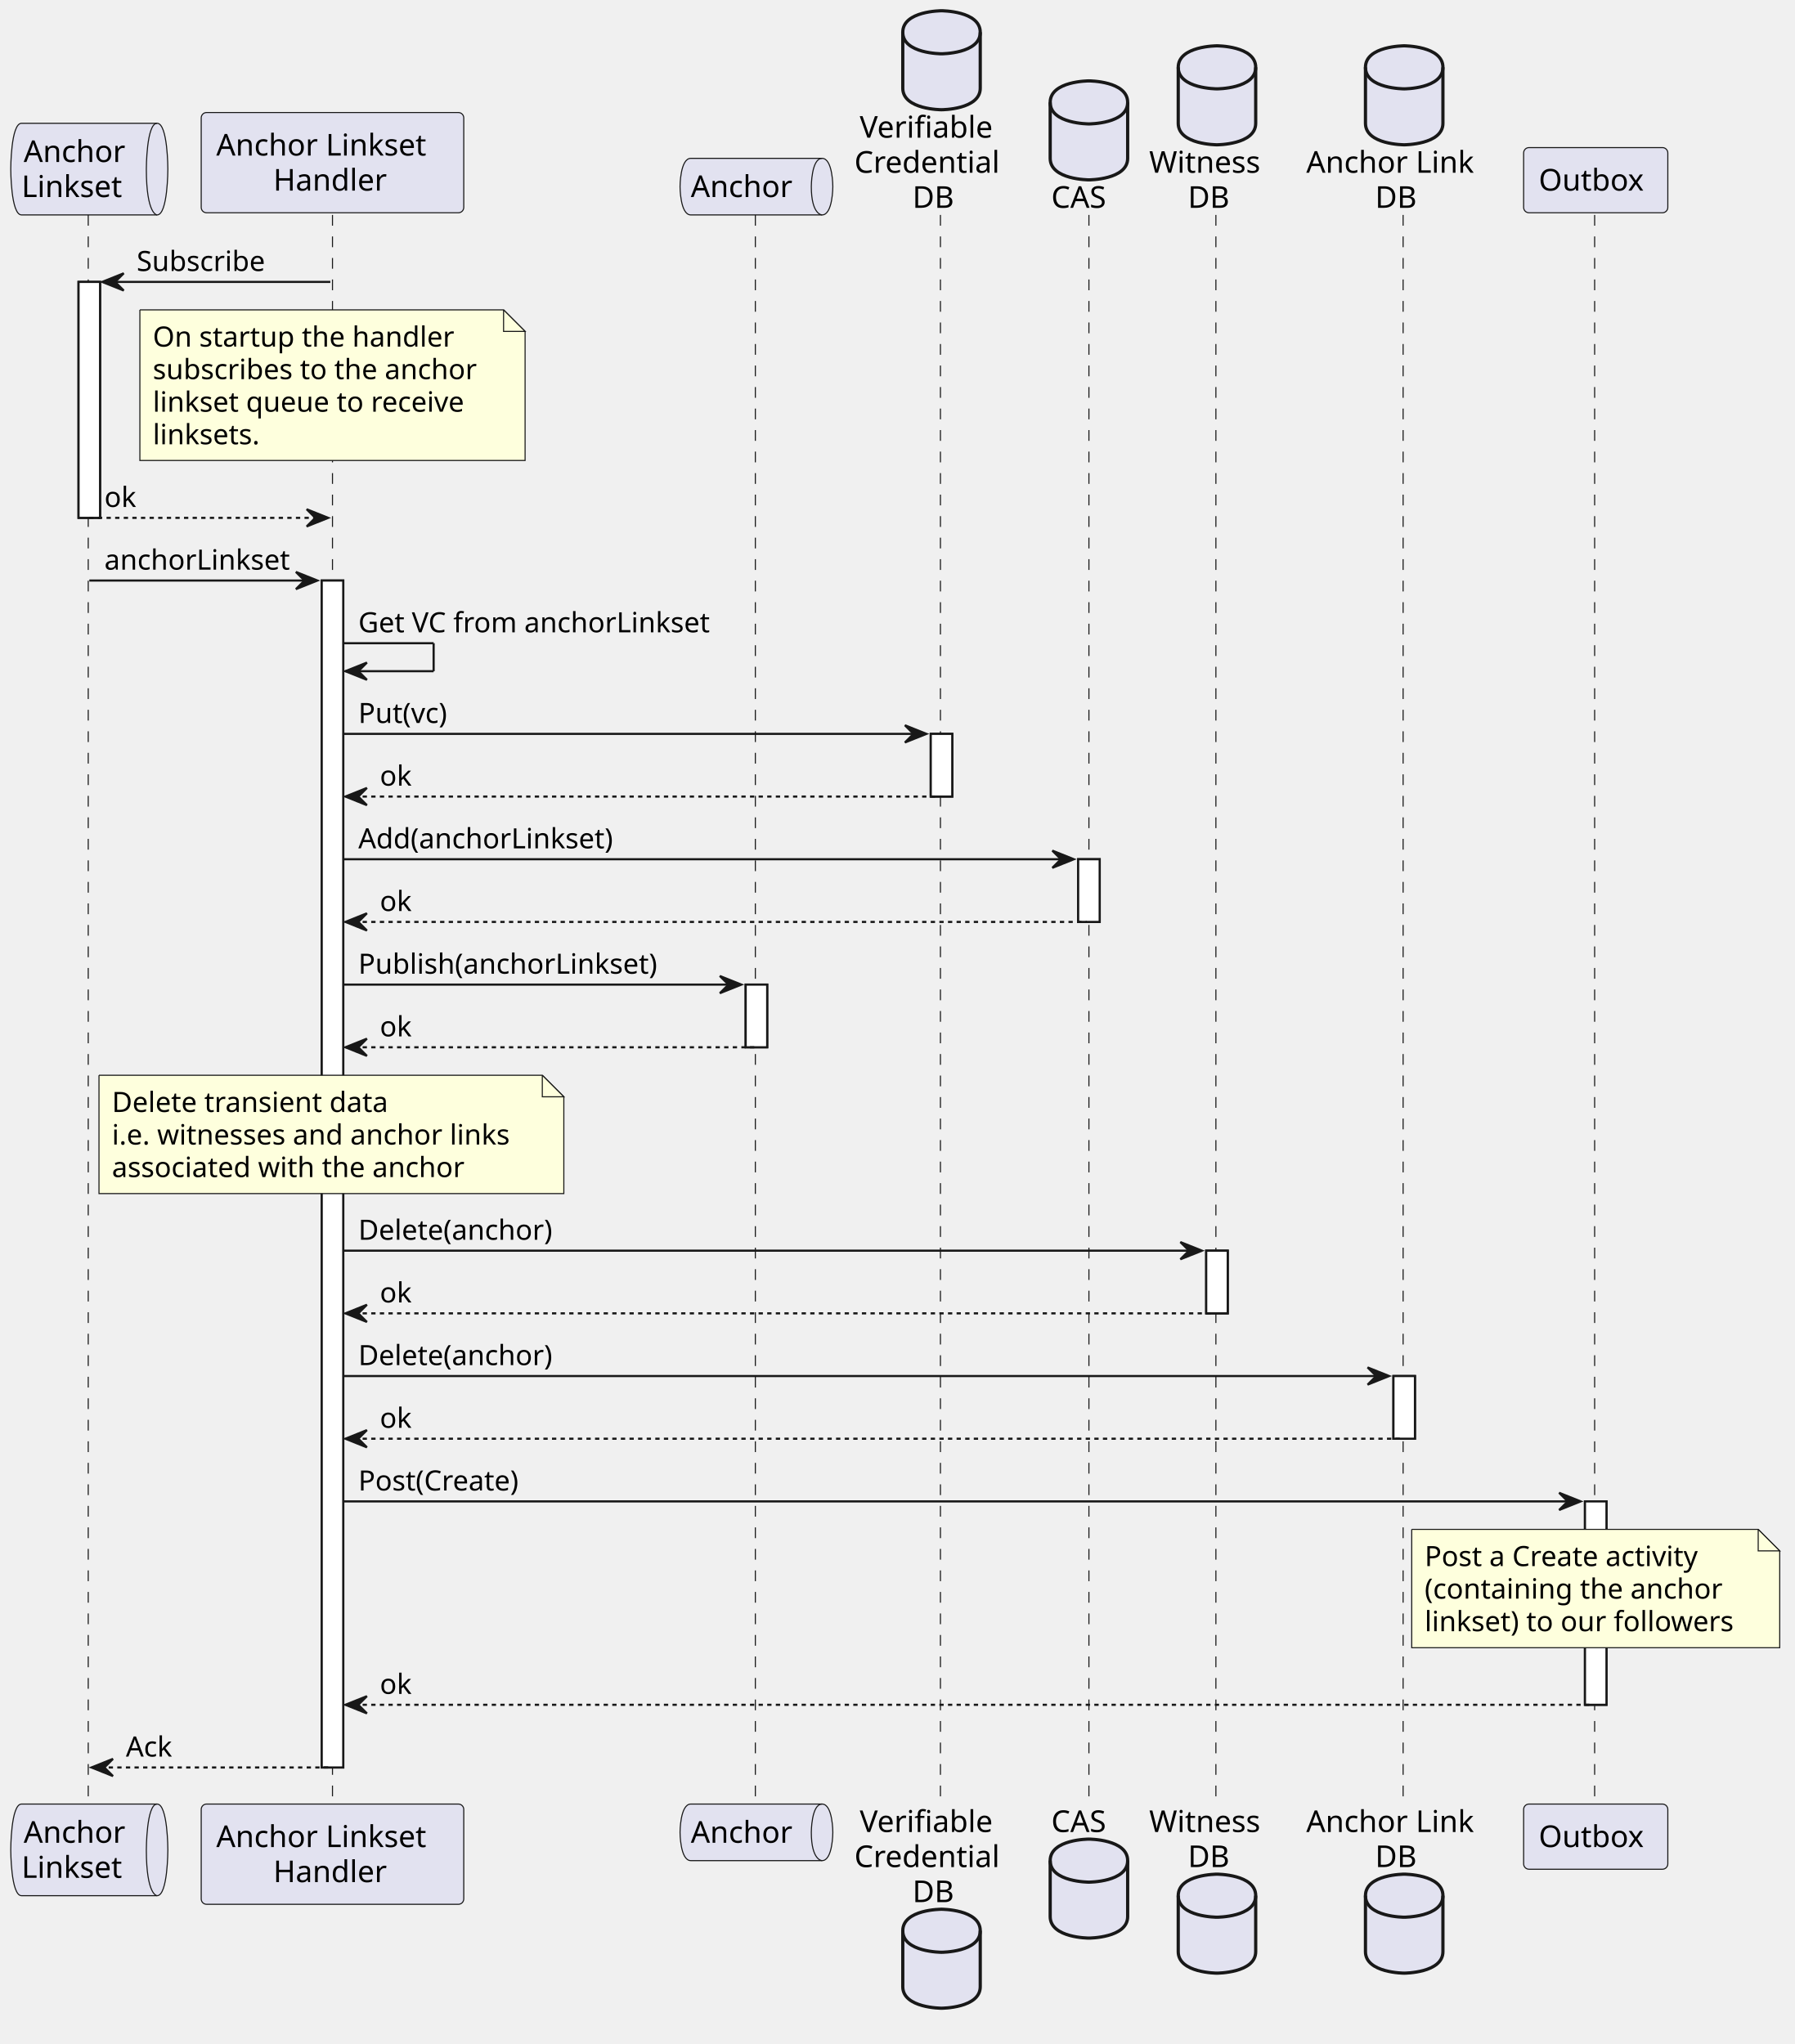
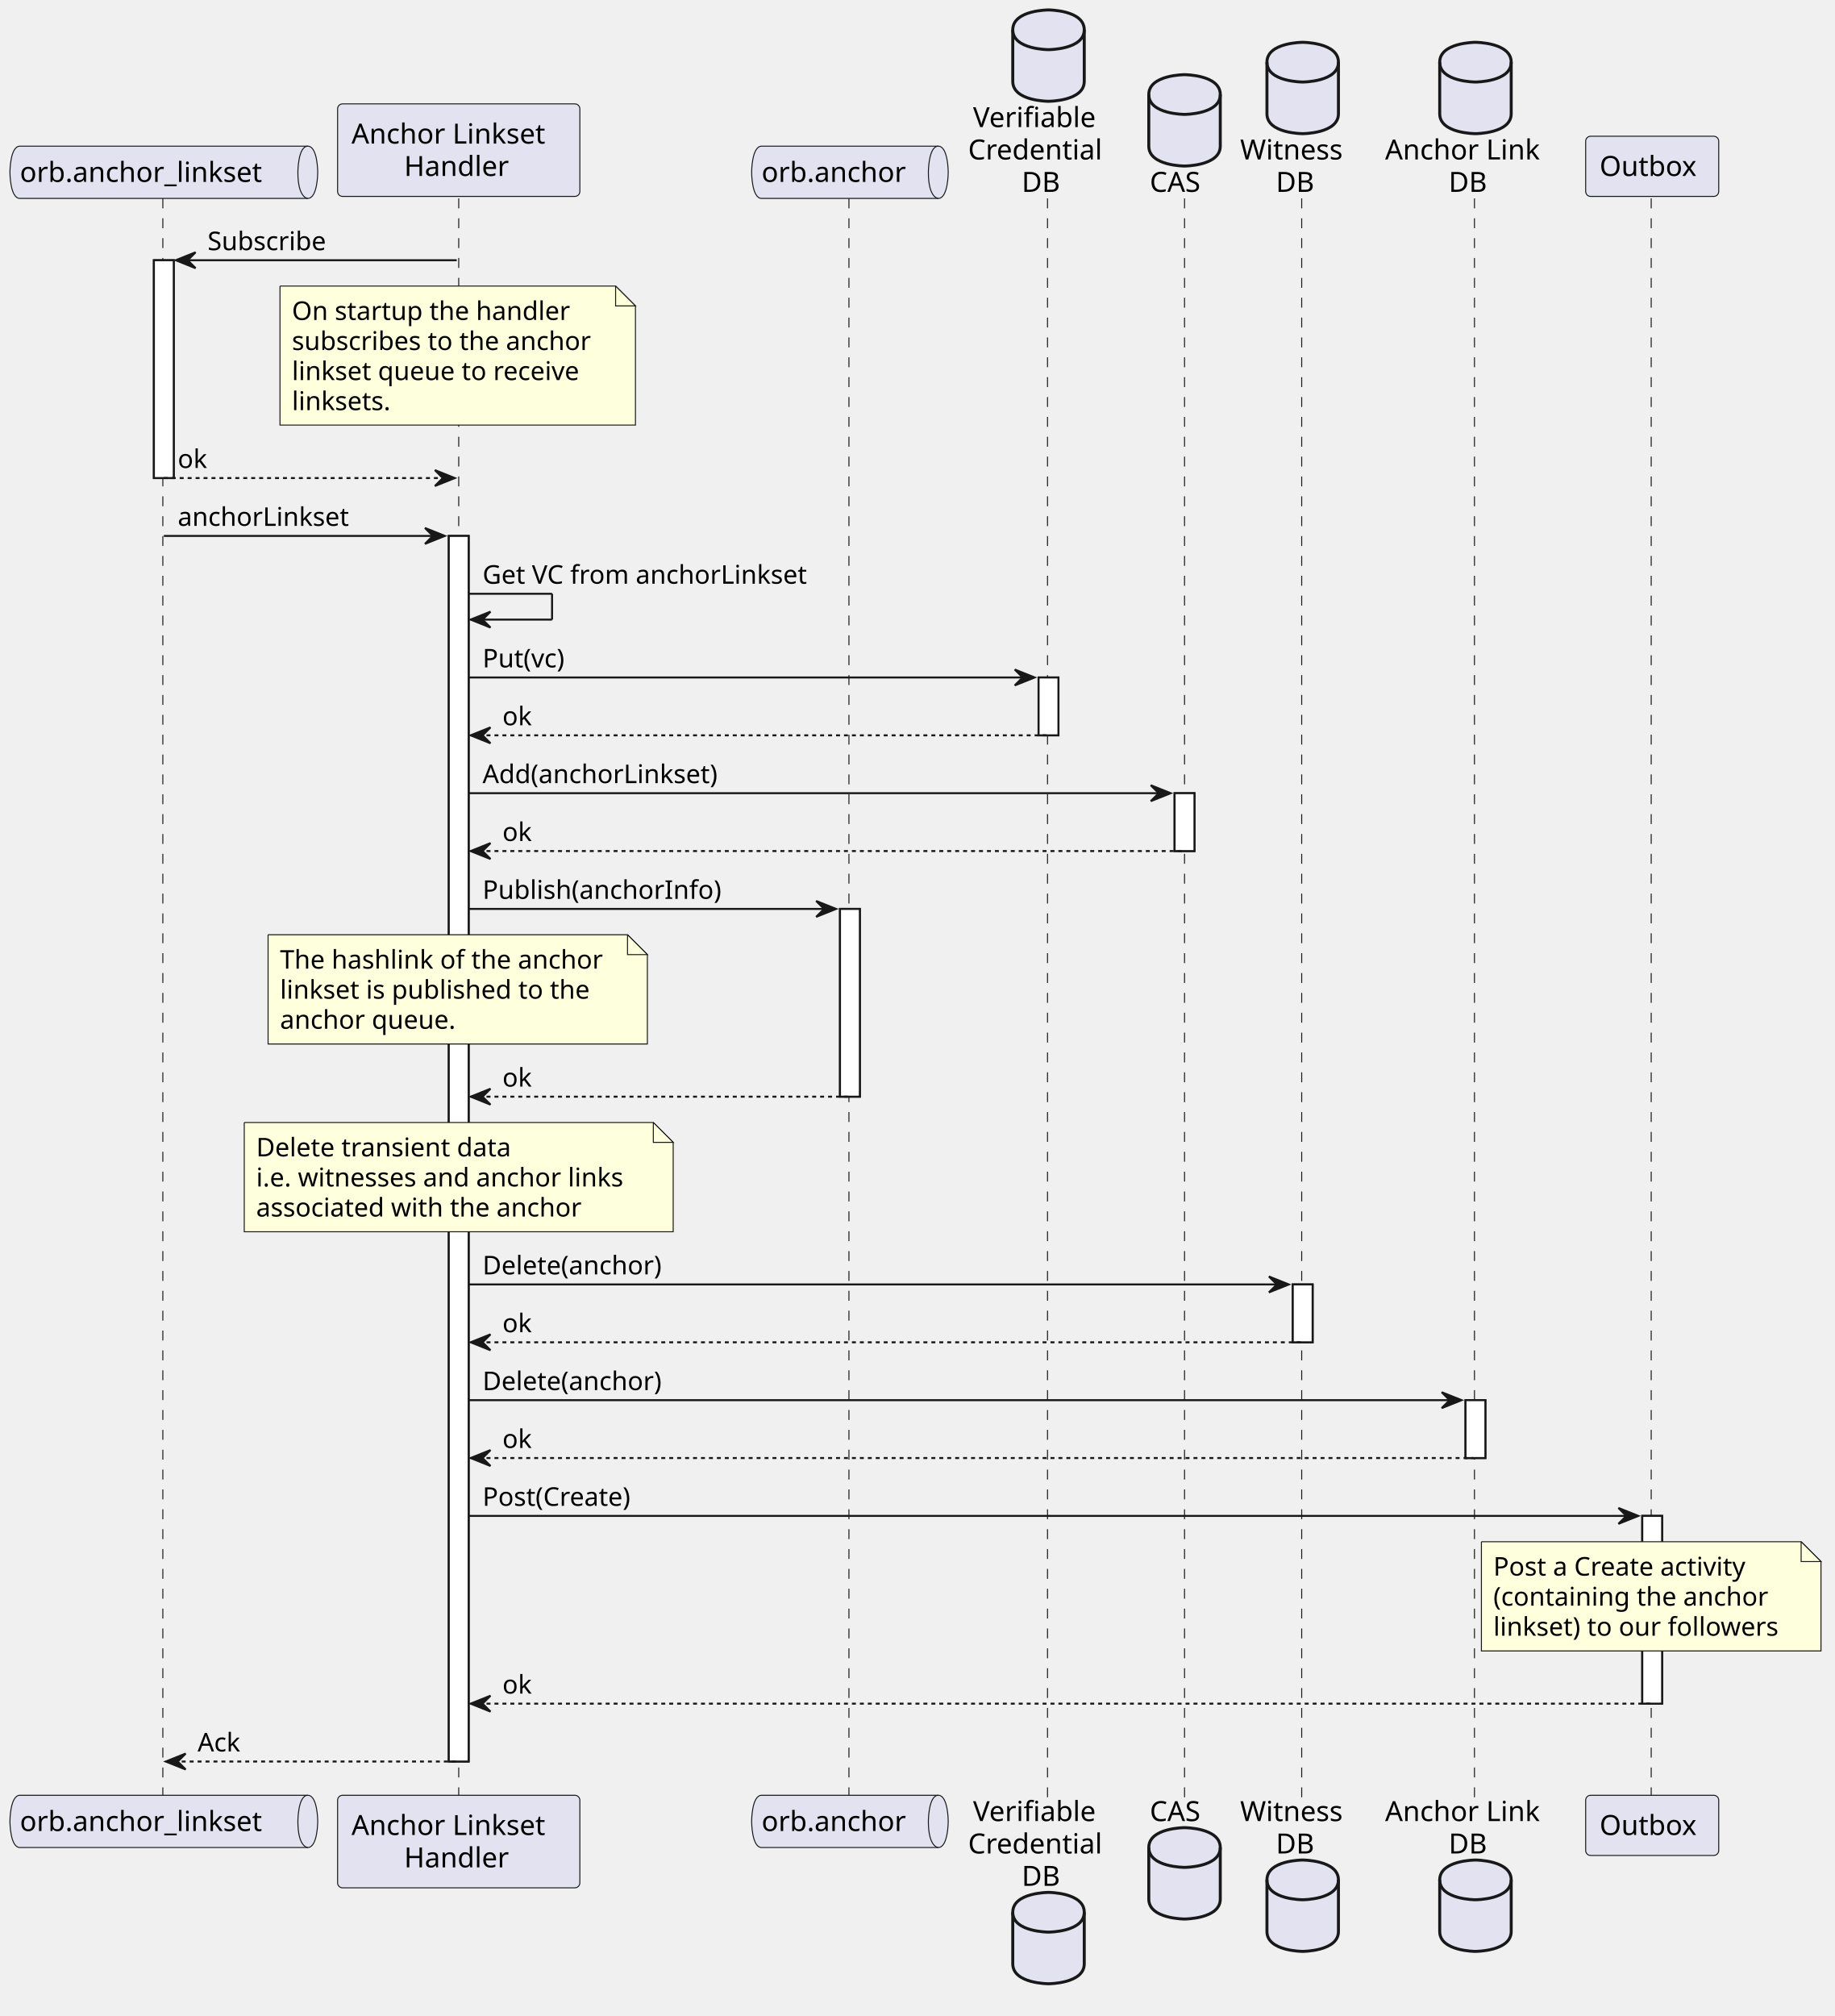
- <svg xmlns="http://www.w3.org/2000/svg" contentStyleType="text/css" height="950px" preserveAspectRatio="none" style="width:834px;height:950px;background:#FFFFFF;" version="1.1" viewBox="0 0 834 950" width="834px" zoomAndPan="magnify">
+ <svg xmlns="http://www.w3.org/2000/svg" contentStyleType="text/css" height="1015px" preserveAspectRatio="none" style="width:924px;height:1015px;background:#FFFFFF;" version="1.1" viewBox="0 0 924 1015" width="924px" zoomAndPan="magnify">
  <defs />
  <g>
-     <rect fill="#FFFFFF" height="109.664" style="stroke:#181818;stroke-width:1.0;" width="10" x="36.5" y="131.023" />
-     <rect fill="#FFFFFF" height="551.656" style="stroke:#181818;stroke-width:1.0;" width="10" x="149.5" y="269.82" />
-     <rect fill="#FFFFFF" height="29.133" style="stroke:#181818;stroke-width:1.0;" width="10" x="346.5" y="457.617" />
-     <rect fill="#FFFFFF" height="29.133" style="stroke:#181818;stroke-width:1.0;" width="10" x="432.5" y="341.086" />
-     <rect fill="#FFFFFF" height="29.133" style="stroke:#181818;stroke-width:1.0;" width="10" x="501" y="399.352" />
-     <rect fill="#FFFFFF" height="29.133" style="stroke:#181818;stroke-width:1.0;" width="10" x="560.5" y="581.281" />
-     <rect fill="#FFFFFF" height="29.133" style="stroke:#181818;stroke-width:1.0;" width="10" x="647.5" y="639.547" />
-     <rect fill="#FFFFFF" height="94.531" style="stroke:#181818;stroke-width:1.0;" width="10" x="736.5" y="697.812" />
-     <line style="stroke:#181818;stroke-width:0.5;stroke-dasharray:5.0,5.0;" x1="41" x2="41" y1="99.891" y2="839.477" />
-     <line style="stroke:#181818;stroke-width:0.5;stroke-dasharray:5.0,5.0;" x1="154.5" x2="154.5" y1="99.891" y2="839.477" />
-     <line style="stroke:#181818;stroke-width:0.5;stroke-dasharray:5.0,5.0;" x1="351" x2="351" y1="99.891" y2="839.477" />
-     <line style="stroke:#181818;stroke-width:0.5;stroke-dasharray:5.0,5.0;" x1="437" x2="437" y1="99.891" y2="839.477" />
-     <line style="stroke:#181818;stroke-width:0.5;stroke-dasharray:5.0,5.0;" x1="506" x2="506" y1="99.891" y2="839.477" />
-     <line style="stroke:#181818;stroke-width:0.5;stroke-dasharray:5.0,5.0;" x1="565" x2="565" y1="99.891" y2="839.477" />
-     <line style="stroke:#181818;stroke-width:0.5;stroke-dasharray:5.0,5.0;" x1="652" x2="652" y1="99.891" y2="839.477" />
-     <line style="stroke:#181818;stroke-width:0.5;stroke-dasharray:5.0,5.0;" x1="741" x2="741" y1="99.891" y2="839.477" />
-     <path d="M10,57.297 L73,57.297 C78,57.297 78,78.594 78,78.594 C78,78.594 78,99.891 73,99.891 L10,99.891 C5,99.891 5,78.594 5,78.594 C5,78.594 5,57.297 10,57.297 " fill="#E2E2F0" style="stroke:#181818;stroke-width:0.5;" />
-     <path d="M73,57.297 C68,57.297 68,78.594 68,78.594 C68,99.891 73,99.891 73,99.891 " fill="none" style="stroke:#181818;stroke-width:0.5;" />
-     <text fill="#000000" font-family="sans-serif" font-size="14" lengthAdjust="spacing" textLength="51" x="11" y="75.292">Anchor</text>
-     <text fill="#000000" font-family="sans-serif" font-size="14" lengthAdjust="spacing" textLength="53" x="10" y="91.589">Linkset</text>
-     <path d="M10,838.477 L73,838.477 C78,838.477 78,859.773 78,859.773 C78,859.773 78,881.07 73,881.07 L10,881.07 C5,881.07 5,859.773 5,859.773 C5,859.773 5,838.477 10,838.477 " fill="#E2E2F0" style="stroke:#181818;stroke-width:0.5;" />
-     <path d="M73,838.477 C68,838.477 68,859.773 68,859.773 C68,881.07 73,881.07 73,881.07 " fill="none" style="stroke:#181818;stroke-width:0.5;" />
-     <text fill="#000000" font-family="sans-serif" font-size="14" lengthAdjust="spacing" textLength="51" x="11" y="856.472">Anchor</text>
-     <text fill="#000000" font-family="sans-serif" font-size="14" lengthAdjust="spacing" textLength="53" x="10" y="872.769">Linkset</text>
-     <rect fill="#E2E2F0" height="46.594" rx="2.5" ry="2.5" style="stroke:#181818;stroke-width:0.5;" width="122" x="93.5" y="52.297" />
-     <text fill="#000000" font-family="sans-serif" font-size="14" lengthAdjust="spacing" textLength="108" x="100.5" y="72.292">Anchor Linkset</text>
-     <text fill="#000000" font-family="sans-serif" font-size="14" lengthAdjust="spacing" textLength="55" x="127" y="88.589">Handler</text>
-     <rect fill="#E2E2F0" height="46.594" rx="2.5" ry="2.5" style="stroke:#181818;stroke-width:0.5;" width="122" x="93.5" y="838.477" />
-     <text fill="#000000" font-family="sans-serif" font-size="14" lengthAdjust="spacing" textLength="108" x="100.5" y="858.472">Anchor Linkset</text>
-     <text fill="#000000" font-family="sans-serif" font-size="14" lengthAdjust="spacing" textLength="55" x="127" y="874.769">Handler</text>
-     <path d="M321,73.594 L382,73.594 C387,73.594 387,86.742 387,86.742 C387,86.742 387,99.891 382,99.891 L321,99.891 C316,99.891 316,86.742 316,86.742 C316,86.742 316,73.594 321,73.594 " fill="#E2E2F0" style="stroke:#181818;stroke-width:0.5;" />
-     <path d="M382,73.594 C377,73.594 377,86.742 377,86.742 C377,99.891 382,99.891 382,99.891 " fill="none" style="stroke:#181818;stroke-width:0.5;" />
-     <text fill="#000000" font-family="sans-serif" font-size="14" lengthAdjust="spacing" textLength="51" x="321" y="91.589">Anchor</text>
-     <path d="M321,838.477 L382,838.477 C387,838.477 387,851.625 387,851.625 C387,851.625 387,864.773 382,864.773 L321,864.773 C316,864.773 316,851.625 316,851.625 C316,851.625 316,838.477 321,838.477 " fill="#E2E2F0" style="stroke:#181818;stroke-width:0.5;" />
-     <path d="M382,838.477 C377,838.477 377,851.625 377,851.625 C377,864.773 382,864.773 382,864.773 " fill="none" style="stroke:#181818;stroke-width:0.5;" />
-     <text fill="#000000" font-family="sans-serif" font-size="14" lengthAdjust="spacing" textLength="51" x="321" y="856.472">Anchor</text>
-     <text fill="#000000" font-family="sans-serif" font-size="14" lengthAdjust="spacing" textLength="70" x="399.5" y="63.995">Verifiable</text>
-     <text fill="#000000" font-family="sans-serif" font-size="14" lengthAdjust="spacing" textLength="75" x="397" y="80.292">Credential</text>
-     <text fill="#000000" font-family="sans-serif" font-size="14" lengthAdjust="spacing" textLength="21" x="424" y="96.589">DB</text>
-     <path d="M419.5,15 C419.5,5 437.5,5 437.5,5 C437.5,5 455.5,5 455.5,15 L455.5,41 C455.5,51 437.5,51 437.5,51 C437.5,51 419.5,51 419.5,41 L419.5,15 " fill="#E2E2F0" style="stroke:#181818;stroke-width:1.5;" />
-     <path d="M419.5,15 C419.5,25 437.5,25 437.5,25 C437.5,25 455.5,25 455.5,15 " fill="none" style="stroke:#181818;stroke-width:1.5;" />
-     <text fill="#000000" font-family="sans-serif" font-size="14" lengthAdjust="spacing" textLength="70" x="399.5" y="851.472">Verifiable</text>
-     <text fill="#000000" font-family="sans-serif" font-size="14" lengthAdjust="spacing" textLength="75" x="397" y="867.769">Credential</text>
-     <text fill="#000000" font-family="sans-serif" font-size="14" lengthAdjust="spacing" textLength="21" x="424" y="884.065">DB</text>
-     <path d="M419.5,897.367 C419.5,887.367 437.5,887.367 437.5,887.367 C437.5,887.367 455.5,887.367 455.5,897.367 L455.5,923.367 C455.5,933.367 437.5,933.367 437.5,933.367 C437.5,933.367 419.5,933.367 419.5,923.367 L419.5,897.367 " fill="#E2E2F0" style="stroke:#181818;stroke-width:1.5;" />
-     <path d="M419.5,897.367 C419.5,907.367 437.5,907.367 437.5,907.367 C437.5,907.367 455.5,907.367 455.5,897.367 " fill="none" style="stroke:#181818;stroke-width:1.5;" />
-     <text fill="#000000" font-family="sans-serif" font-size="14" lengthAdjust="spacing" textLength="29" x="488.5" y="96.589">CAS</text>
-     <path d="M488,47.594 C488,37.594 506,37.594 506,37.594 C506,37.594 524,37.594 524,47.594 L524,73.594 C524,83.594 506,83.594 506,83.594 C506,83.594 488,83.594 488,73.594 L488,47.594 " fill="#E2E2F0" style="stroke:#181818;stroke-width:1.5;" />
-     <path d="M488,47.594 C488,57.594 506,57.594 506,57.594 C506,57.594 524,57.594 524,47.594 " fill="none" style="stroke:#181818;stroke-width:1.5;" />
-     <text fill="#000000" font-family="sans-serif" font-size="14" lengthAdjust="spacing" textLength="29" x="488.5" y="851.472">CAS</text>
-     <path d="M488,864.773 C488,854.773 506,854.773 506,854.773 C506,854.773 524,854.773 524,864.773 L524,890.773 C524,900.773 506,900.773 506,900.773 C506,900.773 488,900.773 488,890.773 L488,864.773 " fill="#E2E2F0" style="stroke:#181818;stroke-width:1.5;" />
-     <path d="M488,864.773 C488,874.773 506,874.773 506,874.773 C506,874.773 524,874.773 524,864.773 " fill="none" style="stroke:#181818;stroke-width:1.5;" />
-     <text fill="#000000" font-family="sans-serif" font-size="14" lengthAdjust="spacing" textLength="57" x="534" y="80.292">Witness</text>
-     <text fill="#000000" font-family="sans-serif" font-size="14" lengthAdjust="spacing" textLength="21" x="552" y="96.589">DB</text>
-     <path d="M547.5,31.297 C547.5,21.297 565.5,21.297 565.5,21.297 C565.5,21.297 583.5,21.297 583.5,31.297 L583.5,57.297 C583.5,67.297 565.5,67.297 565.5,67.297 C565.5,67.297 547.5,67.297 547.5,57.297 L547.5,31.297 " fill="#E2E2F0" style="stroke:#181818;stroke-width:1.5;" />
-     <path d="M547.5,31.297 C547.5,41.297 565.5,41.297 565.5,41.297 C565.5,41.297 583.5,41.297 583.5,31.297 " fill="none" style="stroke:#181818;stroke-width:1.5;" />
-     <text fill="#000000" font-family="sans-serif" font-size="14" lengthAdjust="spacing" textLength="57" x="534" y="851.472">Witness</text>
-     <text fill="#000000" font-family="sans-serif" font-size="14" lengthAdjust="spacing" textLength="21" x="552" y="867.769">DB</text>
-     <path d="M547.5,881.07 C547.5,871.07 565.5,871.07 565.5,871.07 C565.5,871.07 583.5,871.07 583.5,881.07 L583.5,907.07 C583.5,917.07 565.5,917.07 565.5,917.07 C565.5,917.07 547.5,917.07 547.5,907.07 L547.5,881.07 " fill="#E2E2F0" style="stroke:#181818;stroke-width:1.5;" />
-     <path d="M547.5,881.07 C547.5,891.07 565.5,891.07 565.5,891.07 C565.5,891.07 583.5,891.07 583.5,881.07 " fill="none" style="stroke:#181818;stroke-width:1.5;" />
-     <text fill="#000000" font-family="sans-serif" font-size="14" lengthAdjust="spacing" textLength="85" x="607" y="80.292">Anchor Link</text>
-     <text fill="#000000" font-family="sans-serif" font-size="14" lengthAdjust="spacing" textLength="21" x="639" y="96.589">DB</text>
-     <path d="M634.5,31.297 C634.5,21.297 652.5,21.297 652.5,21.297 C652.5,21.297 670.5,21.297 670.5,31.297 L670.5,57.297 C670.5,67.297 652.5,67.297 652.5,67.297 C652.5,67.297 634.5,67.297 634.5,57.297 L634.5,31.297 " fill="#E2E2F0" style="stroke:#181818;stroke-width:1.5;" />
-     <path d="M634.5,31.297 C634.5,41.297 652.5,41.297 652.5,41.297 C652.5,41.297 670.5,41.297 670.5,31.297 " fill="none" style="stroke:#181818;stroke-width:1.5;" />
-     <text fill="#000000" font-family="sans-serif" font-size="14" lengthAdjust="spacing" textLength="85" x="607" y="851.472">Anchor Link</text>
-     <text fill="#000000" font-family="sans-serif" font-size="14" lengthAdjust="spacing" textLength="21" x="639" y="867.769">DB</text>
-     <path d="M634.5,881.07 C634.5,871.07 652.5,871.07 652.5,871.07 C652.5,871.07 670.5,871.07 670.5,881.07 L670.5,907.07 C670.5,917.07 652.5,917.07 652.5,917.07 C652.5,917.07 634.5,917.07 634.5,907.07 L634.5,881.07 " fill="#E2E2F0" style="stroke:#181818;stroke-width:1.5;" />
-     <path d="M634.5,881.07 C634.5,891.07 652.5,891.07 652.5,891.07 C652.5,891.07 670.5,891.07 670.5,881.07 " fill="none" style="stroke:#181818;stroke-width:1.5;" />
-     <rect fill="#E2E2F0" height="30.297" rx="2.5" ry="2.5" style="stroke:#181818;stroke-width:0.5;" width="67" x="708" y="68.594" />
-     <text fill="#000000" font-family="sans-serif" font-size="14" lengthAdjust="spacing" textLength="53" x="715" y="88.589">Outbox</text>
-     <rect fill="#E2E2F0" height="30.297" rx="2.5" ry="2.5" style="stroke:#181818;stroke-width:0.5;" width="67" x="708" y="838.477" />
-     <text fill="#000000" font-family="sans-serif" font-size="14" lengthAdjust="spacing" textLength="53" x="715" y="858.472">Outbox</text>
-     <rect fill="#FFFFFF" height="109.664" style="stroke:#181818;stroke-width:1.0;" width="10" x="36.5" y="131.023" />
-     <rect fill="#FFFFFF" height="551.656" style="stroke:#181818;stroke-width:1.0;" width="10" x="149.5" y="269.82" />
-     <rect fill="#FFFFFF" height="29.133" style="stroke:#181818;stroke-width:1.0;" width="10" x="346.5" y="457.617" />
-     <rect fill="#FFFFFF" height="29.133" style="stroke:#181818;stroke-width:1.0;" width="10" x="432.5" y="341.086" />
-     <rect fill="#FFFFFF" height="29.133" style="stroke:#181818;stroke-width:1.0;" width="10" x="501" y="399.352" />
-     <rect fill="#FFFFFF" height="29.133" style="stroke:#181818;stroke-width:1.0;" width="10" x="560.5" y="581.281" />
-     <rect fill="#FFFFFF" height="29.133" style="stroke:#181818;stroke-width:1.0;" width="10" x="647.5" y="639.547" />
-     <rect fill="#FFFFFF" height="94.531" style="stroke:#181818;stroke-width:1.0;" width="10" x="736.5" y="697.812" />
-     <polygon fill="#181818" points="57.5,127.023,47.5,131.023,57.5,135.023,53.5,131.023" style="stroke:#181818;stroke-width:1.0;" />
-     <line style="stroke:#181818;stroke-width:1.0;" x1="51.5" x2="153.5" y1="131.023" y2="131.023" />
-     <text fill="#000000" font-family="sans-serif" font-size="13" lengthAdjust="spacing" textLength="62" x="63.5" y="125.957">Subscribe</text>
-     <path d="M65,144.023 L65,214.023 L244,214.023 L244,154.023 L234,144.023 L65,144.023 " fill="#FEFFDD" style="stroke:#181818;stroke-width:0.5;" />
-     <path d="M234,144.023 L234,154.023 L244,154.023 L234,144.023 " fill="#FEFFDD" style="stroke:#181818;stroke-width:0.5;" />
-     <text fill="#000000" font-family="sans-serif" font-size="13" lengthAdjust="spacing" textLength="145" x="71" y="161.09">On startup the handler</text>
-     <text fill="#000000" font-family="sans-serif" font-size="13" lengthAdjust="spacing" textLength="158" x="71" y="176.223">subscribes to the anchor</text>
-     <text fill="#000000" font-family="sans-serif" font-size="13" lengthAdjust="spacing" textLength="153" x="71" y="191.356">linkset queue to receive</text>
-     <text fill="#000000" font-family="sans-serif" font-size="13" lengthAdjust="spacing" textLength="52" x="71" y="206.489">linksets.</text>
-     <polygon fill="#181818" points="142.5,236.688,152.5,240.688,142.5,244.688,146.5,240.688" style="stroke:#181818;stroke-width:1.0;" />
-     <line style="stroke:#181818;stroke-width:1.0;stroke-dasharray:2.0,2.0;" x1="41.5" x2="148.5" y1="240.688" y2="240.688" />
-     <text fill="#000000" font-family="sans-serif" font-size="13" lengthAdjust="spacing" textLength="15" x="48.5" y="235.622">ok</text>
-     <polygon fill="#181818" points="137.5,265.82,147.5,269.82,137.5,273.82,141.5,269.82" style="stroke:#181818;stroke-width:1.0;" />
-     <line style="stroke:#181818;stroke-width:1.0;" x1="41.5" x2="143.5" y1="269.82" y2="269.82" />
-     <text fill="#000000" font-family="sans-serif" font-size="13" lengthAdjust="spacing" textLength="89" x="48.5" y="264.754">anchorLinkset</text>
-     <line style="stroke:#181818;stroke-width:1.0;" x1="159.5" x2="201.5" y1="298.953" y2="298.953" />
-     <line style="stroke:#181818;stroke-width:1.0;" x1="201.5" x2="201.5" y1="298.953" y2="311.953" />
-     <line style="stroke:#181818;stroke-width:1.0;" x1="160.5" x2="201.5" y1="311.953" y2="311.953" />
-     <polygon fill="#181818" points="170.5,307.953,160.5,311.953,170.5,315.953,166.5,311.953" style="stroke:#181818;stroke-width:1.0;" />
-     <text fill="#000000" font-family="sans-serif" font-size="13" lengthAdjust="spacing" textLength="173" x="166.5" y="293.887">Get VC from anchorLinkset</text>
-     <polygon fill="#181818" points="420.5,337.086,430.5,341.086,420.5,345.086,424.5,341.086" style="stroke:#181818;stroke-width:1.0;" />
-     <line style="stroke:#181818;stroke-width:1.0;" x1="159.5" x2="426.5" y1="341.086" y2="341.086" />
-     <text fill="#000000" font-family="sans-serif" font-size="13" lengthAdjust="spacing" textLength="46" x="166.5" y="336.02">Put(vc)</text>
-     <polygon fill="#181818" points="170.5,366.219,160.5,370.219,170.5,374.219,166.5,370.219" style="stroke:#181818;stroke-width:1.0;" />
-     <line style="stroke:#181818;stroke-width:1.0;stroke-dasharray:2.0,2.0;" x1="164.5" x2="436.5" y1="370.219" y2="370.219" />
-     <text fill="#000000" font-family="sans-serif" font-size="13" lengthAdjust="spacing" textLength="15" x="176.5" y="365.153">ok</text>
-     <polygon fill="#181818" points="489,395.352,499,399.352,489,403.352,493,399.352" style="stroke:#181818;stroke-width:1.0;" />
-     <line style="stroke:#181818;stroke-width:1.0;" x1="159.5" x2="495" y1="399.352" y2="399.352" />
-     <text fill="#000000" font-family="sans-serif" font-size="13" lengthAdjust="spacing" textLength="124" x="166.5" y="394.286">Add(anchorLinkset)</text>
-     <polygon fill="#181818" points="170.5,424.484,160.5,428.484,170.5,432.484,166.5,428.484" style="stroke:#181818;stroke-width:1.0;" />
-     <line style="stroke:#181818;stroke-width:1.0;stroke-dasharray:2.0,2.0;" x1="164.5" x2="505" y1="428.484" y2="428.484" />
-     <text fill="#000000" font-family="sans-serif" font-size="13" lengthAdjust="spacing" textLength="15" x="176.5" y="423.418">ok</text>
-     <polygon fill="#181818" points="334.5,453.617,344.5,457.617,334.5,461.617,338.5,457.617" style="stroke:#181818;stroke-width:1.0;" />
-     <line style="stroke:#181818;stroke-width:1.0;" x1="159.5" x2="340.5" y1="457.617" y2="457.617" />
-     <text fill="#000000" font-family="sans-serif" font-size="13" lengthAdjust="spacing" textLength="144" x="166.5" y="452.551">Publish(anchorLinkset)</text>
-     <polygon fill="#181818" points="170.5,482.75,160.5,486.75,170.5,490.75,166.5,486.75" style="stroke:#181818;stroke-width:1.0;" />
-     <line style="stroke:#181818;stroke-width:1.0;stroke-dasharray:2.0,2.0;" x1="164.5" x2="350.5" y1="486.75" y2="486.75" />
-     <text fill="#000000" font-family="sans-serif" font-size="13" lengthAdjust="spacing" textLength="15" x="176.5" y="481.684">ok</text>
-     <path d="M46,499.75 L46,554.75 L262,554.75 L262,509.75 L252,499.75 L46,499.75 " fill="#FEFFDD" style="stroke:#181818;stroke-width:0.5;" />
-     <path d="M252,499.75 L252,509.75 L262,509.75 L252,499.75 " fill="#FEFFDD" style="stroke:#181818;stroke-width:0.5;" />
-     <text fill="#000000" font-family="sans-serif" font-size="13" lengthAdjust="spacing" textLength="136" x="52" y="516.817">Delete transient data</text>
-     <text fill="#000000" font-family="sans-serif" font-size="13" lengthAdjust="spacing" textLength="195" x="52" y="531.95">i.e. witnesses and anchor links</text>
-     <text fill="#000000" font-family="sans-serif" font-size="13" lengthAdjust="spacing" textLength="173" x="52" y="547.082">associated with the anchor</text>
-     <polygon fill="#181818" points="548.5,577.281,558.5,581.281,548.5,585.281,552.5,581.281" style="stroke:#181818;stroke-width:1.0;" />
-     <line style="stroke:#181818;stroke-width:1.0;" x1="159.5" x2="554.5" y1="581.281" y2="581.281" />
-     <text fill="#000000" font-family="sans-serif" font-size="13" lengthAdjust="spacing" textLength="96" x="166.5" y="576.215">Delete(anchor)</text>
-     <polygon fill="#181818" points="170.5,606.414,160.5,610.414,170.5,614.414,166.5,610.414" style="stroke:#181818;stroke-width:1.0;" />
-     <line style="stroke:#181818;stroke-width:1.0;stroke-dasharray:2.0,2.0;" x1="164.5" x2="564.5" y1="610.414" y2="610.414" />
-     <text fill="#000000" font-family="sans-serif" font-size="13" lengthAdjust="spacing" textLength="15" x="176.5" y="605.348">ok</text>
-     <polygon fill="#181818" points="635.5,635.547,645.5,639.547,635.5,643.547,639.5,639.547" style="stroke:#181818;stroke-width:1.0;" />
-     <line style="stroke:#181818;stroke-width:1.0;" x1="159.5" x2="641.5" y1="639.547" y2="639.547" />
-     <text fill="#000000" font-family="sans-serif" font-size="13" lengthAdjust="spacing" textLength="96" x="166.5" y="634.481">Delete(anchor)</text>
-     <polygon fill="#181818" points="170.5,664.68,160.5,668.68,170.5,672.68,166.5,668.68" style="stroke:#181818;stroke-width:1.0;" />
-     <line style="stroke:#181818;stroke-width:1.0;stroke-dasharray:2.0,2.0;" x1="164.5" x2="651.5" y1="668.68" y2="668.68" />
-     <text fill="#000000" font-family="sans-serif" font-size="13" lengthAdjust="spacing" textLength="15" x="176.5" y="663.614">ok</text>
-     <polygon fill="#181818" points="724.5,693.812,734.5,697.812,724.5,701.812,728.5,697.812" style="stroke:#181818;stroke-width:1.0;" />
-     <line style="stroke:#181818;stroke-width:1.0;" x1="159.5" x2="730.5" y1="697.812" y2="697.812" />
-     <text fill="#000000" font-family="sans-serif" font-size="13" lengthAdjust="spacing" textLength="81" x="166.5" y="692.747">Post(Create)</text>
-     <path d="M656,710.812 L656,765.812 L827,765.812 L827,720.812 L817,710.812 L656,710.812 " fill="#FEFFDD" style="stroke:#181818;stroke-width:0.5;" />
-     <path d="M817,710.812 L817,720.812 L827,720.812 L817,710.812 " fill="#FEFFDD" style="stroke:#181818;stroke-width:0.5;" />
-     <text fill="#000000" font-family="sans-serif" font-size="13" lengthAdjust="spacing" textLength="138" x="662" y="727.879">Post a Create activity</text>
-     <text fill="#000000" font-family="sans-serif" font-size="13" lengthAdjust="spacing" textLength="144" x="662" y="743.012">(containing the anchor</text>
-     <text fill="#000000" font-family="sans-serif" font-size="13" lengthAdjust="spacing" textLength="150" x="662" y="758.145">linkset) to our followers</text>
-     <polygon fill="#181818" points="170.5,788.344,160.5,792.344,170.5,796.344,166.5,792.344" style="stroke:#181818;stroke-width:1.0;" />
-     <line style="stroke:#181818;stroke-width:1.0;stroke-dasharray:2.0,2.0;" x1="164.5" x2="740.5" y1="792.344" y2="792.344" />
-     <text fill="#000000" font-family="sans-serif" font-size="13" lengthAdjust="spacing" textLength="15" x="176.5" y="787.278">ok</text>
-     <polygon fill="#181818" points="52.5,817.477,42.5,821.477,52.5,825.477,48.5,821.477" style="stroke:#181818;stroke-width:1.0;" />
-     <line style="stroke:#181818;stroke-width:1.0;stroke-dasharray:2.0,2.0;" x1="46.5" x2="153.5" y1="821.477" y2="821.477" />
-     <text fill="#000000" font-family="sans-serif" font-size="13" lengthAdjust="spacing" textLength="23" x="58.5" y="816.411">Ack</text>
+     <rect fill="#FFFFFF" height="109.664" style="stroke:#181818;stroke-width:1.0;" width="10" x="77.5" y="131.023" />
+     <rect fill="#FFFFFF" height="617.055" style="stroke:#181818;stroke-width:1.0;" width="10" x="226" y="269.82" />
+     <rect fill="#FFFFFF" height="94.531" style="stroke:#181818;stroke-width:1.0;" width="10" x="423" y="457.617" />
+     <rect fill="#FFFFFF" height="29.133" style="stroke:#181818;stroke-width:1.0;" width="10" x="523" y="341.086" />
+     <rect fill="#FFFFFF" height="29.133" style="stroke:#181818;stroke-width:1.0;" width="10" x="591.5" y="399.352" />
+     <rect fill="#FFFFFF" height="29.133" style="stroke:#181818;stroke-width:1.0;" width="10" x="651" y="646.68" />
+     <rect fill="#FFFFFF" height="29.133" style="stroke:#181818;stroke-width:1.0;" width="10" x="738" y="704.945" />
+     <rect fill="#FFFFFF" height="94.531" style="stroke:#181818;stroke-width:1.0;" width="10" x="827" y="763.211" />
+     <line style="stroke:#181818;stroke-width:0.5;stroke-dasharray:5.0,5.0;" x1="82" x2="82" y1="99.891" y2="904.875" />
+     <line style="stroke:#181818;stroke-width:0.5;stroke-dasharray:5.0,5.0;" x1="231" x2="231" y1="99.891" y2="904.875" />
+     <line style="stroke:#181818;stroke-width:0.5;stroke-dasharray:5.0,5.0;" x1="427.5" x2="427.5" y1="99.891" y2="904.875" />
+     <line style="stroke:#181818;stroke-width:0.5;stroke-dasharray:5.0,5.0;" x1="527.5" x2="527.5" y1="99.891" y2="904.875" />
+     <line style="stroke:#181818;stroke-width:0.5;stroke-dasharray:5.0,5.0;" x1="596.5" x2="596.5" y1="99.891" y2="904.875" />
+     <line style="stroke:#181818;stroke-width:0.5;stroke-dasharray:5.0,5.0;" x1="655.5" x2="655.5" y1="99.891" y2="904.875" />
+     <line style="stroke:#181818;stroke-width:0.5;stroke-dasharray:5.0,5.0;" x1="742.5" x2="742.5" y1="99.891" y2="904.875" />
+     <line style="stroke:#181818;stroke-width:0.5;stroke-dasharray:5.0,5.0;" x1="831.5" x2="831.5" y1="99.891" y2="904.875" />
+     <path d="M10,73.594 L155,73.594 C160,73.594 160,86.742 160,86.742 C160,86.742 160,99.891 155,99.891 L10,99.891 C5,99.891 5,86.742 5,86.742 C5,86.742 5,73.594 10,73.594 " fill="#E2E2F0" style="stroke:#181818;stroke-width:0.5;" />
+     <path d="M155,73.594 C150,73.594 150,86.742 150,86.742 C150,99.891 155,99.891 155,99.891 " fill="none" style="stroke:#181818;stroke-width:0.5;" />
+     <text fill="#000000" font-family="sans-serif" font-size="14" lengthAdjust="spacing" textLength="135" x="10" y="91.589">orb.anchor_linkset</text>
+     <path d="M10,903.875 L155,903.875 C160,903.875 160,917.023 160,917.023 C160,917.023 160,930.172 155,930.172 L10,930.172 C5,930.172 5,917.023 5,917.023 C5,917.023 5,903.875 10,903.875 " fill="#E2E2F0" style="stroke:#181818;stroke-width:0.5;" />
+     <path d="M155,903.875 C150,903.875 150,917.023 150,917.023 C150,930.172 155,930.172 155,930.172 " fill="none" style="stroke:#181818;stroke-width:0.5;" />
+     <text fill="#000000" font-family="sans-serif" font-size="14" lengthAdjust="spacing" textLength="135" x="10" y="921.87">orb.anchor_linkset</text>
+     <rect fill="#E2E2F0" height="46.594" rx="2.5" ry="2.5" style="stroke:#181818;stroke-width:0.5;" width="122" x="170" y="52.297" />
+     <text fill="#000000" font-family="sans-serif" font-size="14" lengthAdjust="spacing" textLength="108" x="177" y="72.292">Anchor Linkset</text>
+     <text fill="#000000" font-family="sans-serif" font-size="14" lengthAdjust="spacing" textLength="55" x="203.5" y="88.589">Handler</text>
+     <rect fill="#E2E2F0" height="46.594" rx="2.5" ry="2.5" style="stroke:#181818;stroke-width:0.5;" width="122" x="170" y="903.875" />
+     <text fill="#000000" font-family="sans-serif" font-size="14" lengthAdjust="spacing" textLength="108" x="177" y="923.87">Anchor Linkset</text>
+     <text fill="#000000" font-family="sans-serif" font-size="14" lengthAdjust="spacing" textLength="55" x="203.5" y="940.167">Handler</text>
+     <path d="M383.5,73.594 L472.5,73.594 C477.5,73.594 477.5,86.742 477.5,86.742 C477.5,86.742 477.5,99.891 472.5,99.891 L383.5,99.891 C378.5,99.891 378.5,86.742 378.5,86.742 C378.5,86.742 378.5,73.594 383.5,73.594 " fill="#E2E2F0" style="stroke:#181818;stroke-width:0.5;" />
+     <path d="M472.5,73.594 C467.5,73.594 467.5,86.742 467.5,86.742 C467.5,99.891 472.5,99.891 472.5,99.891 " fill="none" style="stroke:#181818;stroke-width:0.5;" />
+     <text fill="#000000" font-family="sans-serif" font-size="14" lengthAdjust="spacing" textLength="79" x="383.5" y="91.589">orb.anchor</text>
+     <path d="M383.5,903.875 L472.5,903.875 C477.5,903.875 477.5,917.023 477.5,917.023 C477.5,917.023 477.5,930.172 472.5,930.172 L383.5,930.172 C378.5,930.172 378.5,917.023 378.5,917.023 C378.5,917.023 378.5,903.875 383.5,903.875 " fill="#E2E2F0" style="stroke:#181818;stroke-width:0.5;" />
+     <path d="M472.5,903.875 C467.5,903.875 467.5,917.023 467.5,917.023 C467.5,930.172 472.5,930.172 472.5,930.172 " fill="none" style="stroke:#181818;stroke-width:0.5;" />
+     <text fill="#000000" font-family="sans-serif" font-size="14" lengthAdjust="spacing" textLength="79" x="383.5" y="921.87">orb.anchor</text>
+     <text fill="#000000" font-family="sans-serif" font-size="14" lengthAdjust="spacing" textLength="70" x="490" y="63.995">Verifiable</text>
+     <text fill="#000000" font-family="sans-serif" font-size="14" lengthAdjust="spacing" textLength="75" x="487.5" y="80.292">Credential</text>
+     <text fill="#000000" font-family="sans-serif" font-size="14" lengthAdjust="spacing" textLength="21" x="514.5" y="96.589">DB</text>
+     <path d="M510,15 C510,5 528,5 528,5 C528,5 546,5 546,15 L546,41 C546,51 528,51 528,51 C528,51 510,51 510,41 L510,15 " fill="#E2E2F0" style="stroke:#181818;stroke-width:1.5;" />
+     <path d="M510,15 C510,25 528,25 528,25 C528,25 546,25 546,15 " fill="none" style="stroke:#181818;stroke-width:1.5;" />
+     <text fill="#000000" font-family="sans-serif" font-size="14" lengthAdjust="spacing" textLength="70" x="490" y="916.87">Verifiable</text>
+     <text fill="#000000" font-family="sans-serif" font-size="14" lengthAdjust="spacing" textLength="75" x="487.5" y="933.167">Credential</text>
+     <text fill="#000000" font-family="sans-serif" font-size="14" lengthAdjust="spacing" textLength="21" x="514.5" y="949.464">DB</text>
+     <path d="M510,962.766 C510,952.766 528,952.766 528,952.766 C528,952.766 546,952.766 546,962.766 L546,988.766 C546,998.766 528,998.766 528,998.766 C528,998.766 510,998.766 510,988.766 L510,962.766 " fill="#E2E2F0" style="stroke:#181818;stroke-width:1.5;" />
+     <path d="M510,962.766 C510,972.766 528,972.766 528,972.766 C528,972.766 546,972.766 546,962.766 " fill="none" style="stroke:#181818;stroke-width:1.5;" />
+     <text fill="#000000" font-family="sans-serif" font-size="14" lengthAdjust="spacing" textLength="29" x="579" y="96.589">CAS</text>
+     <path d="M578.5,47.594 C578.5,37.594 596.5,37.594 596.5,37.594 C596.5,37.594 614.5,37.594 614.5,47.594 L614.5,73.594 C614.5,83.594 596.5,83.594 596.5,83.594 C596.5,83.594 578.5,83.594 578.5,73.594 L578.5,47.594 " fill="#E2E2F0" style="stroke:#181818;stroke-width:1.5;" />
+     <path d="M578.5,47.594 C578.5,57.594 596.5,57.594 596.5,57.594 C596.5,57.594 614.5,57.594 614.5,47.594 " fill="none" style="stroke:#181818;stroke-width:1.5;" />
+     <text fill="#000000" font-family="sans-serif" font-size="14" lengthAdjust="spacing" textLength="29" x="579" y="916.87">CAS</text>
+     <path d="M578.5,930.172 C578.5,920.172 596.5,920.172 596.5,920.172 C596.5,920.172 614.5,920.172 614.5,930.172 L614.5,956.172 C614.5,966.172 596.5,966.172 596.5,966.172 C596.5,966.172 578.5,966.172 578.5,956.172 L578.5,930.172 " fill="#E2E2F0" style="stroke:#181818;stroke-width:1.5;" />
+     <path d="M578.5,930.172 C578.5,940.172 596.5,940.172 596.5,940.172 C596.5,940.172 614.5,940.172 614.5,930.172 " fill="none" style="stroke:#181818;stroke-width:1.5;" />
+     <text fill="#000000" font-family="sans-serif" font-size="14" lengthAdjust="spacing" textLength="57" x="624.5" y="80.292">Witness</text>
+     <text fill="#000000" font-family="sans-serif" font-size="14" lengthAdjust="spacing" textLength="21" x="642.5" y="96.589">DB</text>
+     <path d="M638,31.297 C638,21.297 656,21.297 656,21.297 C656,21.297 674,21.297 674,31.297 L674,57.297 C674,67.297 656,67.297 656,67.297 C656,67.297 638,67.297 638,57.297 L638,31.297 " fill="#E2E2F0" style="stroke:#181818;stroke-width:1.5;" />
+     <path d="M638,31.297 C638,41.297 656,41.297 656,41.297 C656,41.297 674,41.297 674,31.297 " fill="none" style="stroke:#181818;stroke-width:1.5;" />
+     <text fill="#000000" font-family="sans-serif" font-size="14" lengthAdjust="spacing" textLength="57" x="624.5" y="916.87">Witness</text>
+     <text fill="#000000" font-family="sans-serif" font-size="14" lengthAdjust="spacing" textLength="21" x="642.5" y="933.167">DB</text>
+     <path d="M638,946.469 C638,936.469 656,936.469 656,936.469 C656,936.469 674,936.469 674,946.469 L674,972.469 C674,982.469 656,982.469 656,982.469 C656,982.469 638,982.469 638,972.469 L638,946.469 " fill="#E2E2F0" style="stroke:#181818;stroke-width:1.5;" />
+     <path d="M638,946.469 C638,956.469 656,956.469 656,956.469 C656,956.469 674,956.469 674,946.469 " fill="none" style="stroke:#181818;stroke-width:1.5;" />
+     <text fill="#000000" font-family="sans-serif" font-size="14" lengthAdjust="spacing" textLength="85" x="697.5" y="80.292">Anchor Link</text>
+     <text fill="#000000" font-family="sans-serif" font-size="14" lengthAdjust="spacing" textLength="21" x="729.5" y="96.589">DB</text>
+     <path d="M725,31.297 C725,21.297 743,21.297 743,21.297 C743,21.297 761,21.297 761,31.297 L761,57.297 C761,67.297 743,67.297 743,67.297 C743,67.297 725,67.297 725,57.297 L725,31.297 " fill="#E2E2F0" style="stroke:#181818;stroke-width:1.5;" />
+     <path d="M725,31.297 C725,41.297 743,41.297 743,41.297 C743,41.297 761,41.297 761,31.297 " fill="none" style="stroke:#181818;stroke-width:1.5;" />
+     <text fill="#000000" font-family="sans-serif" font-size="14" lengthAdjust="spacing" textLength="85" x="697.5" y="916.87">Anchor Link</text>
+     <text fill="#000000" font-family="sans-serif" font-size="14" lengthAdjust="spacing" textLength="21" x="729.5" y="933.167">DB</text>
+     <path d="M725,946.469 C725,936.469 743,936.469 743,936.469 C743,936.469 761,936.469 761,946.469 L761,972.469 C761,982.469 743,982.469 743,982.469 C743,982.469 725,982.469 725,972.469 L725,946.469 " fill="#E2E2F0" style="stroke:#181818;stroke-width:1.5;" />
+     <path d="M725,946.469 C725,956.469 743,956.469 743,956.469 C743,956.469 761,956.469 761,946.469 " fill="none" style="stroke:#181818;stroke-width:1.5;" />
+     <rect fill="#E2E2F0" height="30.297" rx="2.5" ry="2.5" style="stroke:#181818;stroke-width:0.5;" width="67" x="798.5" y="68.594" />
+     <text fill="#000000" font-family="sans-serif" font-size="14" lengthAdjust="spacing" textLength="53" x="805.5" y="88.589">Outbox</text>
+     <rect fill="#E2E2F0" height="30.297" rx="2.5" ry="2.5" style="stroke:#181818;stroke-width:0.5;" width="67" x="798.5" y="903.875" />
+     <text fill="#000000" font-family="sans-serif" font-size="14" lengthAdjust="spacing" textLength="53" x="805.5" y="923.87">Outbox</text>
+     <rect fill="#FFFFFF" height="109.664" style="stroke:#181818;stroke-width:1.0;" width="10" x="77.5" y="131.023" />
+     <rect fill="#FFFFFF" height="617.055" style="stroke:#181818;stroke-width:1.0;" width="10" x="226" y="269.82" />
+     <rect fill="#FFFFFF" height="94.531" style="stroke:#181818;stroke-width:1.0;" width="10" x="423" y="457.617" />
+     <rect fill="#FFFFFF" height="29.133" style="stroke:#181818;stroke-width:1.0;" width="10" x="523" y="341.086" />
+     <rect fill="#FFFFFF" height="29.133" style="stroke:#181818;stroke-width:1.0;" width="10" x="591.5" y="399.352" />
+     <rect fill="#FFFFFF" height="29.133" style="stroke:#181818;stroke-width:1.0;" width="10" x="651" y="646.68" />
+     <rect fill="#FFFFFF" height="29.133" style="stroke:#181818;stroke-width:1.0;" width="10" x="738" y="704.945" />
+     <rect fill="#FFFFFF" height="94.531" style="stroke:#181818;stroke-width:1.0;" width="10" x="827" y="763.211" />
+     <polygon fill="#181818" points="98.5,127.023,88.5,131.023,98.5,135.023,94.5,131.023" style="stroke:#181818;stroke-width:1.0;" />
+     <line style="stroke:#181818;stroke-width:1.0;" x1="92.5" x2="230" y1="131.023" y2="131.023" />
+     <text fill="#000000" font-family="sans-serif" font-size="13" lengthAdjust="spacing" textLength="62" x="104.5" y="125.957">Subscribe</text>
+     <path d="M141,144.023 L141,214.023 L320,214.023 L320,154.023 L310,144.023 L141,144.023 " fill="#FEFFDD" style="stroke:#181818;stroke-width:0.5;" />
+     <path d="M310,144.023 L310,154.023 L320,154.023 L310,144.023 " fill="#FEFFDD" style="stroke:#181818;stroke-width:0.5;" />
+     <text fill="#000000" font-family="sans-serif" font-size="13" lengthAdjust="spacing" textLength="145" x="147" y="161.09">On startup the handler</text>
+     <text fill="#000000" font-family="sans-serif" font-size="13" lengthAdjust="spacing" textLength="158" x="147" y="176.223">subscribes to the anchor</text>
+     <text fill="#000000" font-family="sans-serif" font-size="13" lengthAdjust="spacing" textLength="153" x="147" y="191.356">linkset queue to receive</text>
+     <text fill="#000000" font-family="sans-serif" font-size="13" lengthAdjust="spacing" textLength="52" x="147" y="206.489">linksets.</text>
+     <polygon fill="#181818" points="219,236.688,229,240.688,219,244.688,223,240.688" style="stroke:#181818;stroke-width:1.0;" />
+     <line style="stroke:#181818;stroke-width:1.0;stroke-dasharray:2.0,2.0;" x1="82.5" x2="225" y1="240.688" y2="240.688" />
+     <text fill="#000000" font-family="sans-serif" font-size="13" lengthAdjust="spacing" textLength="15" x="89.5" y="235.622">ok</text>
+     <polygon fill="#181818" points="214,265.82,224,269.82,214,273.82,218,269.82" style="stroke:#181818;stroke-width:1.0;" />
+     <line style="stroke:#181818;stroke-width:1.0;" x1="82.5" x2="220" y1="269.82" y2="269.82" />
+     <text fill="#000000" font-family="sans-serif" font-size="13" lengthAdjust="spacing" textLength="89" x="89.5" y="264.754">anchorLinkset</text>
+     <line style="stroke:#181818;stroke-width:1.0;" x1="236" x2="278" y1="298.953" y2="298.953" />
+     <line style="stroke:#181818;stroke-width:1.0;" x1="278" x2="278" y1="298.953" y2="311.953" />
+     <line style="stroke:#181818;stroke-width:1.0;" x1="237" x2="278" y1="311.953" y2="311.953" />
+     <polygon fill="#181818" points="247,307.953,237,311.953,247,315.953,243,311.953" style="stroke:#181818;stroke-width:1.0;" />
+     <text fill="#000000" font-family="sans-serif" font-size="13" lengthAdjust="spacing" textLength="173" x="243" y="293.887">Get VC from anchorLinkset</text>
+     <polygon fill="#181818" points="511,337.086,521,341.086,511,345.086,515,341.086" style="stroke:#181818;stroke-width:1.0;" />
+     <line style="stroke:#181818;stroke-width:1.0;" x1="236" x2="517" y1="341.086" y2="341.086" />
+     <text fill="#000000" font-family="sans-serif" font-size="13" lengthAdjust="spacing" textLength="46" x="243" y="336.02">Put(vc)</text>
+     <polygon fill="#181818" points="247,366.219,237,370.219,247,374.219,243,370.219" style="stroke:#181818;stroke-width:1.0;" />
+     <line style="stroke:#181818;stroke-width:1.0;stroke-dasharray:2.0,2.0;" x1="241" x2="527" y1="370.219" y2="370.219" />
+     <text fill="#000000" font-family="sans-serif" font-size="13" lengthAdjust="spacing" textLength="15" x="253" y="365.153">ok</text>
+     <polygon fill="#181818" points="579.5,395.352,589.5,399.352,579.5,403.352,583.5,399.352" style="stroke:#181818;stroke-width:1.0;" />
+     <line style="stroke:#181818;stroke-width:1.0;" x1="236" x2="585.5" y1="399.352" y2="399.352" />
+     <text fill="#000000" font-family="sans-serif" font-size="13" lengthAdjust="spacing" textLength="124" x="243" y="394.286">Add(anchorLinkset)</text>
+     <polygon fill="#181818" points="247,424.484,237,428.484,247,432.484,243,428.484" style="stroke:#181818;stroke-width:1.0;" />
+     <line style="stroke:#181818;stroke-width:1.0;stroke-dasharray:2.0,2.0;" x1="241" x2="595.5" y1="428.484" y2="428.484" />
+     <text fill="#000000" font-family="sans-serif" font-size="13" lengthAdjust="spacing" textLength="15" x="253" y="423.418">ok</text>
+     <polygon fill="#181818" points="411,453.617,421,457.617,411,461.617,415,457.617" style="stroke:#181818;stroke-width:1.0;" />
+     <line style="stroke:#181818;stroke-width:1.0;" x1="236" x2="417" y1="457.617" y2="457.617" />
+     <text fill="#000000" font-family="sans-serif" font-size="13" lengthAdjust="spacing" textLength="123" x="243" y="452.551">Publish(anchorInfo)</text>
+     <path d="M135,470.617 L135,525.617 L326,525.617 L326,480.617 L316,470.617 L135,470.617 " fill="#FEFFDD" style="stroke:#181818;stroke-width:0.5;" />
+     <path d="M316,470.617 L316,480.617 L326,480.617 L316,470.617 " fill="#FEFFDD" style="stroke:#181818;stroke-width:0.5;" />
+     <text fill="#000000" font-family="sans-serif" font-size="13" lengthAdjust="spacing" textLength="170" x="141" y="487.684">The hashlink of the anchor</text>
+     <text fill="#000000" font-family="sans-serif" font-size="13" lengthAdjust="spacing" textLength="162" x="141" y="502.817">linkset is published to the</text>
+     <text fill="#000000" font-family="sans-serif" font-size="13" lengthAdjust="spacing" textLength="92" x="141" y="517.95">anchor queue.</text>
+     <polygon fill="#181818" points="247,548.148,237,552.148,247,556.148,243,552.148" style="stroke:#181818;stroke-width:1.0;" />
+     <line style="stroke:#181818;stroke-width:1.0;stroke-dasharray:2.0,2.0;" x1="241" x2="427" y1="552.148" y2="552.148" />
+     <text fill="#000000" font-family="sans-serif" font-size="13" lengthAdjust="spacing" textLength="15" x="253" y="547.082">ok</text>
+     <path d="M123,565.148 L123,620.148 L339,620.148 L339,575.148 L329,565.148 L123,565.148 " fill="#FEFFDD" style="stroke:#181818;stroke-width:0.5;" />
+     <path d="M329,565.148 L329,575.148 L339,575.148 L329,565.148 " fill="#FEFFDD" style="stroke:#181818;stroke-width:0.5;" />
+     <text fill="#000000" font-family="sans-serif" font-size="13" lengthAdjust="spacing" textLength="136" x="129" y="582.215">Delete transient data</text>
+     <text fill="#000000" font-family="sans-serif" font-size="13" lengthAdjust="spacing" textLength="195" x="129" y="597.348">i.e. witnesses and anchor links</text>
+     <text fill="#000000" font-family="sans-serif" font-size="13" lengthAdjust="spacing" textLength="173" x="129" y="612.481">associated with the anchor</text>
+     <polygon fill="#181818" points="639,642.68,649,646.68,639,650.68,643,646.68" style="stroke:#181818;stroke-width:1.0;" />
+     <line style="stroke:#181818;stroke-width:1.0;" x1="236" x2="645" y1="646.68" y2="646.68" />
+     <text fill="#000000" font-family="sans-serif" font-size="13" lengthAdjust="spacing" textLength="96" x="243" y="641.614">Delete(anchor)</text>
+     <polygon fill="#181818" points="247,671.812,237,675.812,247,679.812,243,675.812" style="stroke:#181818;stroke-width:1.0;" />
+     <line style="stroke:#181818;stroke-width:1.0;stroke-dasharray:2.0,2.0;" x1="241" x2="655" y1="675.812" y2="675.812" />
+     <text fill="#000000" font-family="sans-serif" font-size="13" lengthAdjust="spacing" textLength="15" x="253" y="670.747">ok</text>
+     <polygon fill="#181818" points="726,700.945,736,704.945,726,708.945,730,704.945" style="stroke:#181818;stroke-width:1.0;" />
+     <line style="stroke:#181818;stroke-width:1.0;" x1="236" x2="732" y1="704.945" y2="704.945" />
+     <text fill="#000000" font-family="sans-serif" font-size="13" lengthAdjust="spacing" textLength="96" x="243" y="699.879">Delete(anchor)</text>
+     <polygon fill="#181818" points="247,730.078,237,734.078,247,738.078,243,734.078" style="stroke:#181818;stroke-width:1.0;" />
+     <line style="stroke:#181818;stroke-width:1.0;stroke-dasharray:2.0,2.0;" x1="241" x2="742" y1="734.078" y2="734.078" />
+     <text fill="#000000" font-family="sans-serif" font-size="13" lengthAdjust="spacing" textLength="15" x="253" y="729.012">ok</text>
+     <polygon fill="#181818" points="815,759.211,825,763.211,815,767.211,819,763.211" style="stroke:#181818;stroke-width:1.0;" />
+     <line style="stroke:#181818;stroke-width:1.0;" x1="236" x2="821" y1="763.211" y2="763.211" />
+     <text fill="#000000" font-family="sans-serif" font-size="13" lengthAdjust="spacing" textLength="81" x="243" y="758.145">Post(Create)</text>
+     <path d="M746,776.211 L746,831.211 L917,831.211 L917,786.211 L907,776.211 L746,776.211 " fill="#FEFFDD" style="stroke:#181818;stroke-width:0.5;" />
+     <path d="M907,776.211 L907,786.211 L917,786.211 L907,776.211 " fill="#FEFFDD" style="stroke:#181818;stroke-width:0.5;" />
+     <text fill="#000000" font-family="sans-serif" font-size="13" lengthAdjust="spacing" textLength="138" x="752" y="793.278">Post a Create activity</text>
+     <text fill="#000000" font-family="sans-serif" font-size="13" lengthAdjust="spacing" textLength="144" x="752" y="808.411">(containing the anchor</text>
+     <text fill="#000000" font-family="sans-serif" font-size="13" lengthAdjust="spacing" textLength="150" x="752" y="823.543">linkset) to our followers</text>
+     <polygon fill="#181818" points="247,853.742,237,857.742,247,861.742,243,857.742" style="stroke:#181818;stroke-width:1.0;" />
+     <line style="stroke:#181818;stroke-width:1.0;stroke-dasharray:2.0,2.0;" x1="241" x2="831" y1="857.742" y2="857.742" />
+     <text fill="#000000" font-family="sans-serif" font-size="13" lengthAdjust="spacing" textLength="15" x="253" y="852.676">ok</text>
+     <polygon fill="#181818" points="93.5,882.875,83.5,886.875,93.5,890.875,89.5,886.875" style="stroke:#181818;stroke-width:1.0;" />
+     <line style="stroke:#181818;stroke-width:1.0;stroke-dasharray:2.0,2.0;" x1="87.5" x2="230" y1="886.875" y2="886.875" />
+     <text fill="#000000" font-family="sans-serif" font-size="13" lengthAdjust="spacing" textLength="23" x="99.5" y="881.809">Ack</text>
  </g>
</svg>
